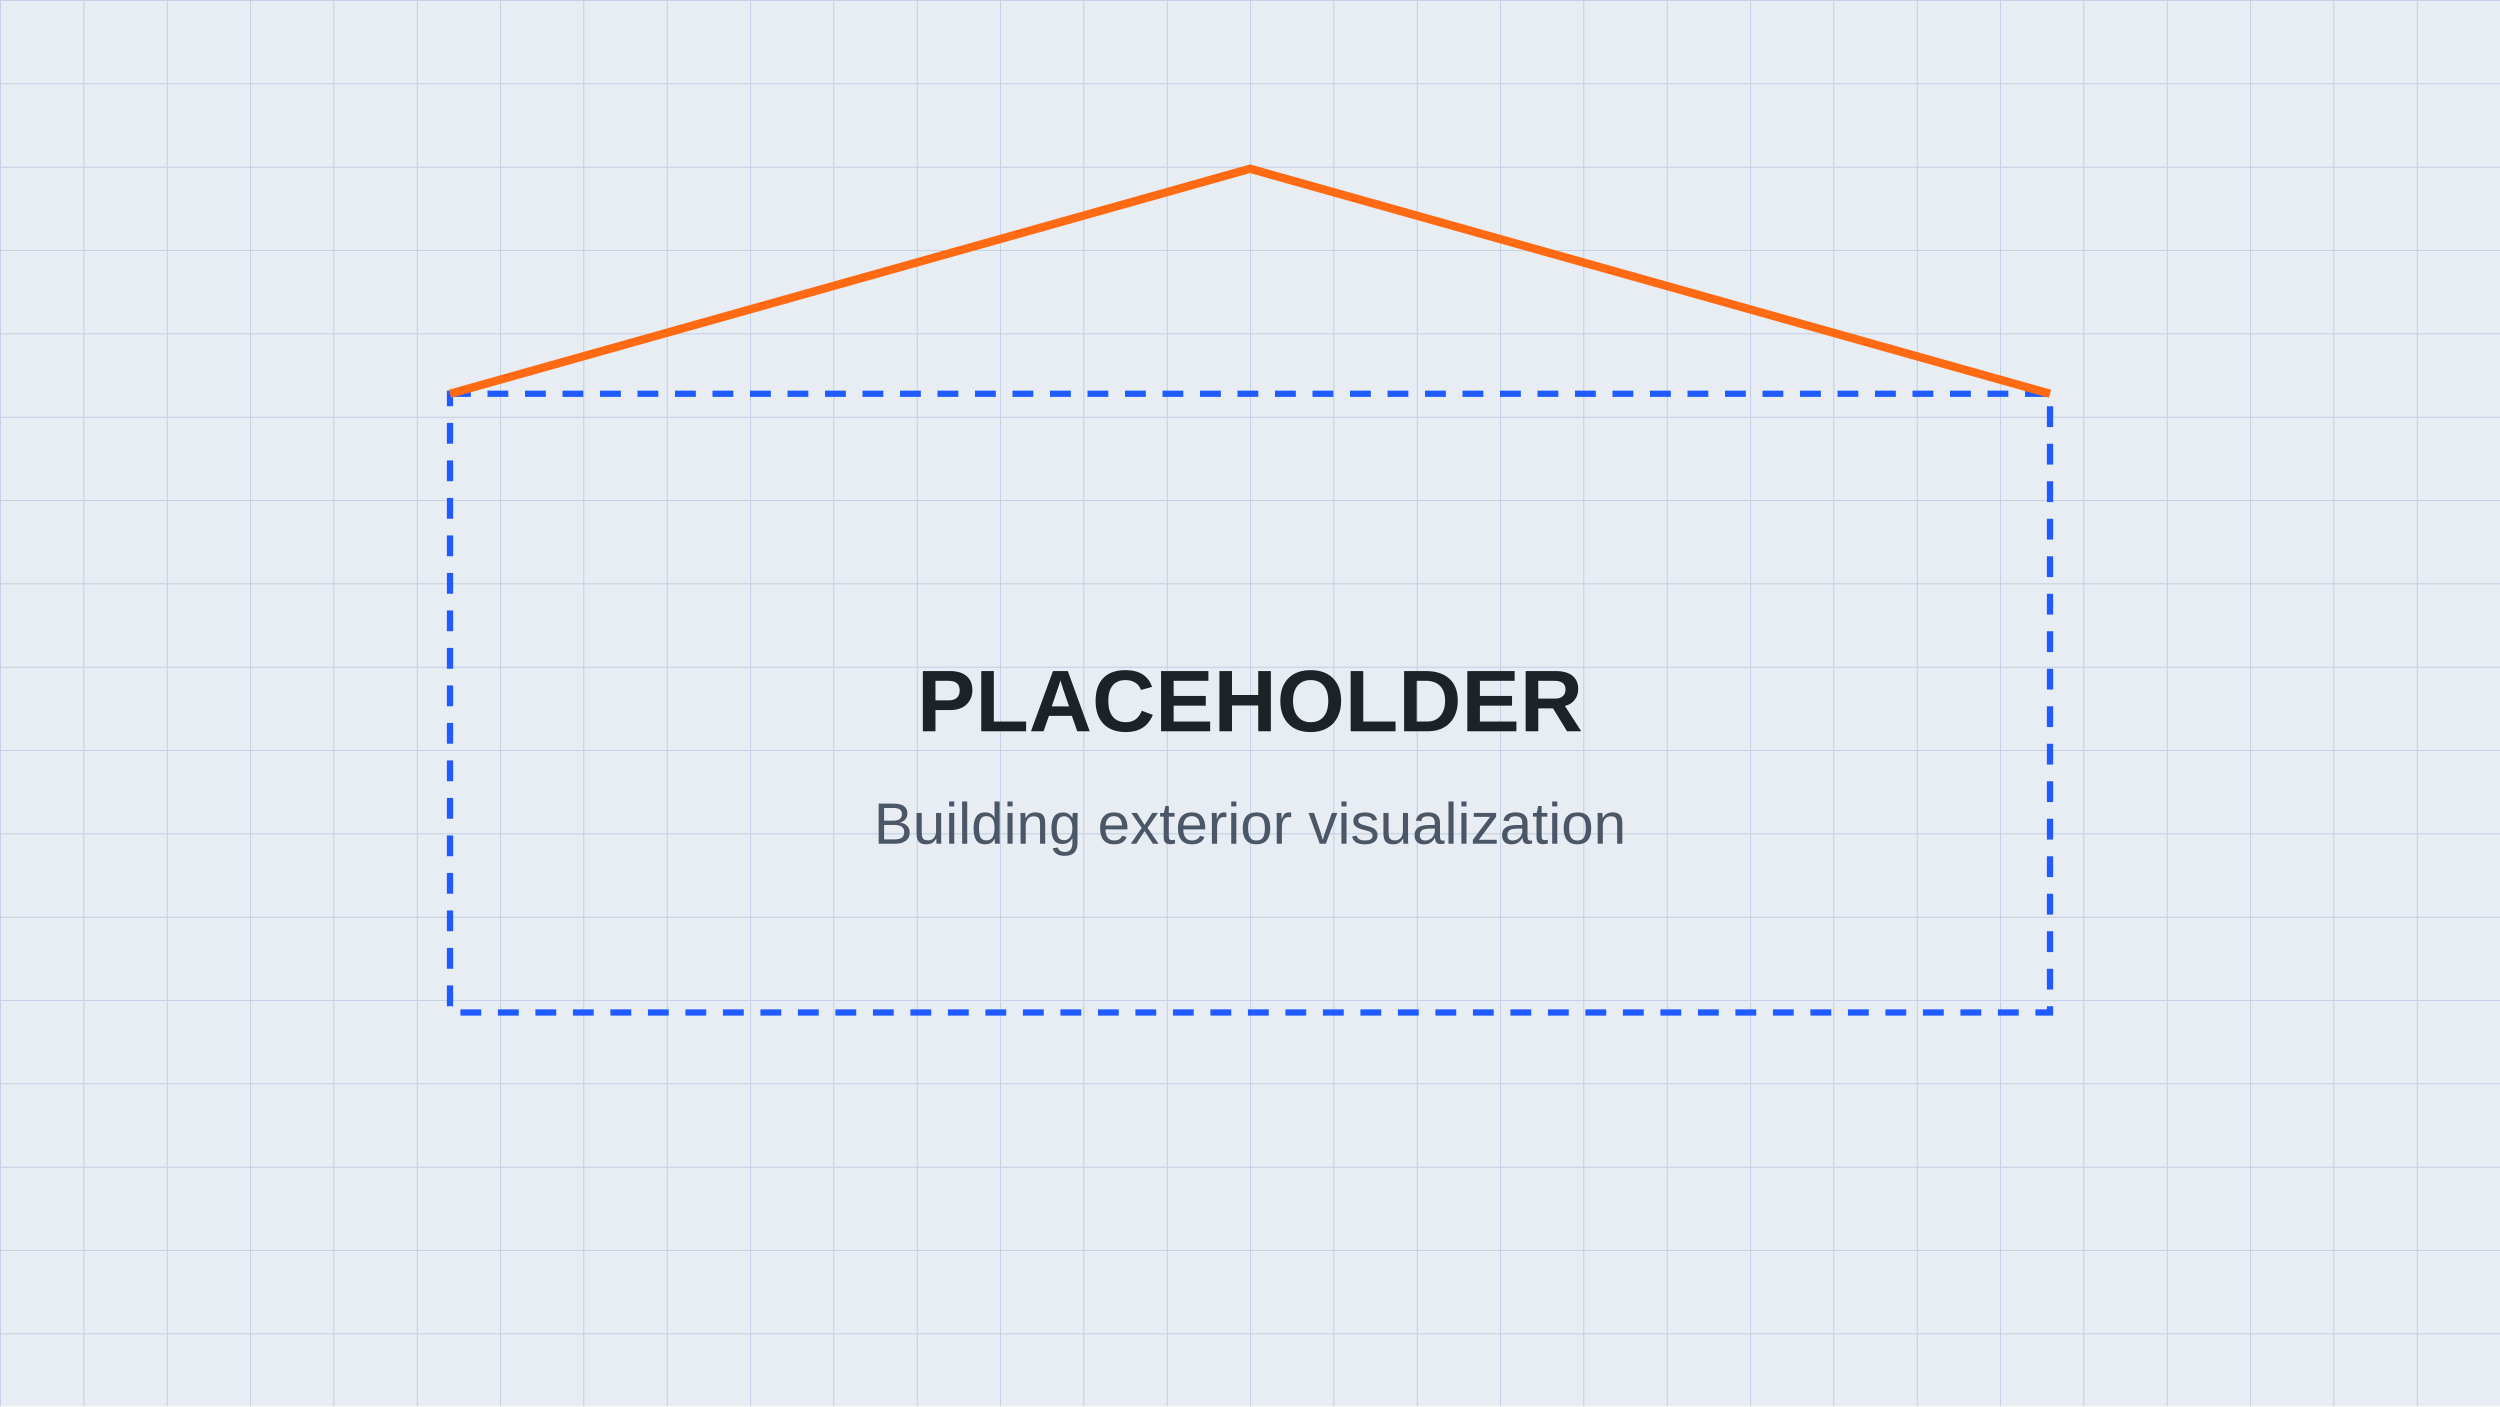
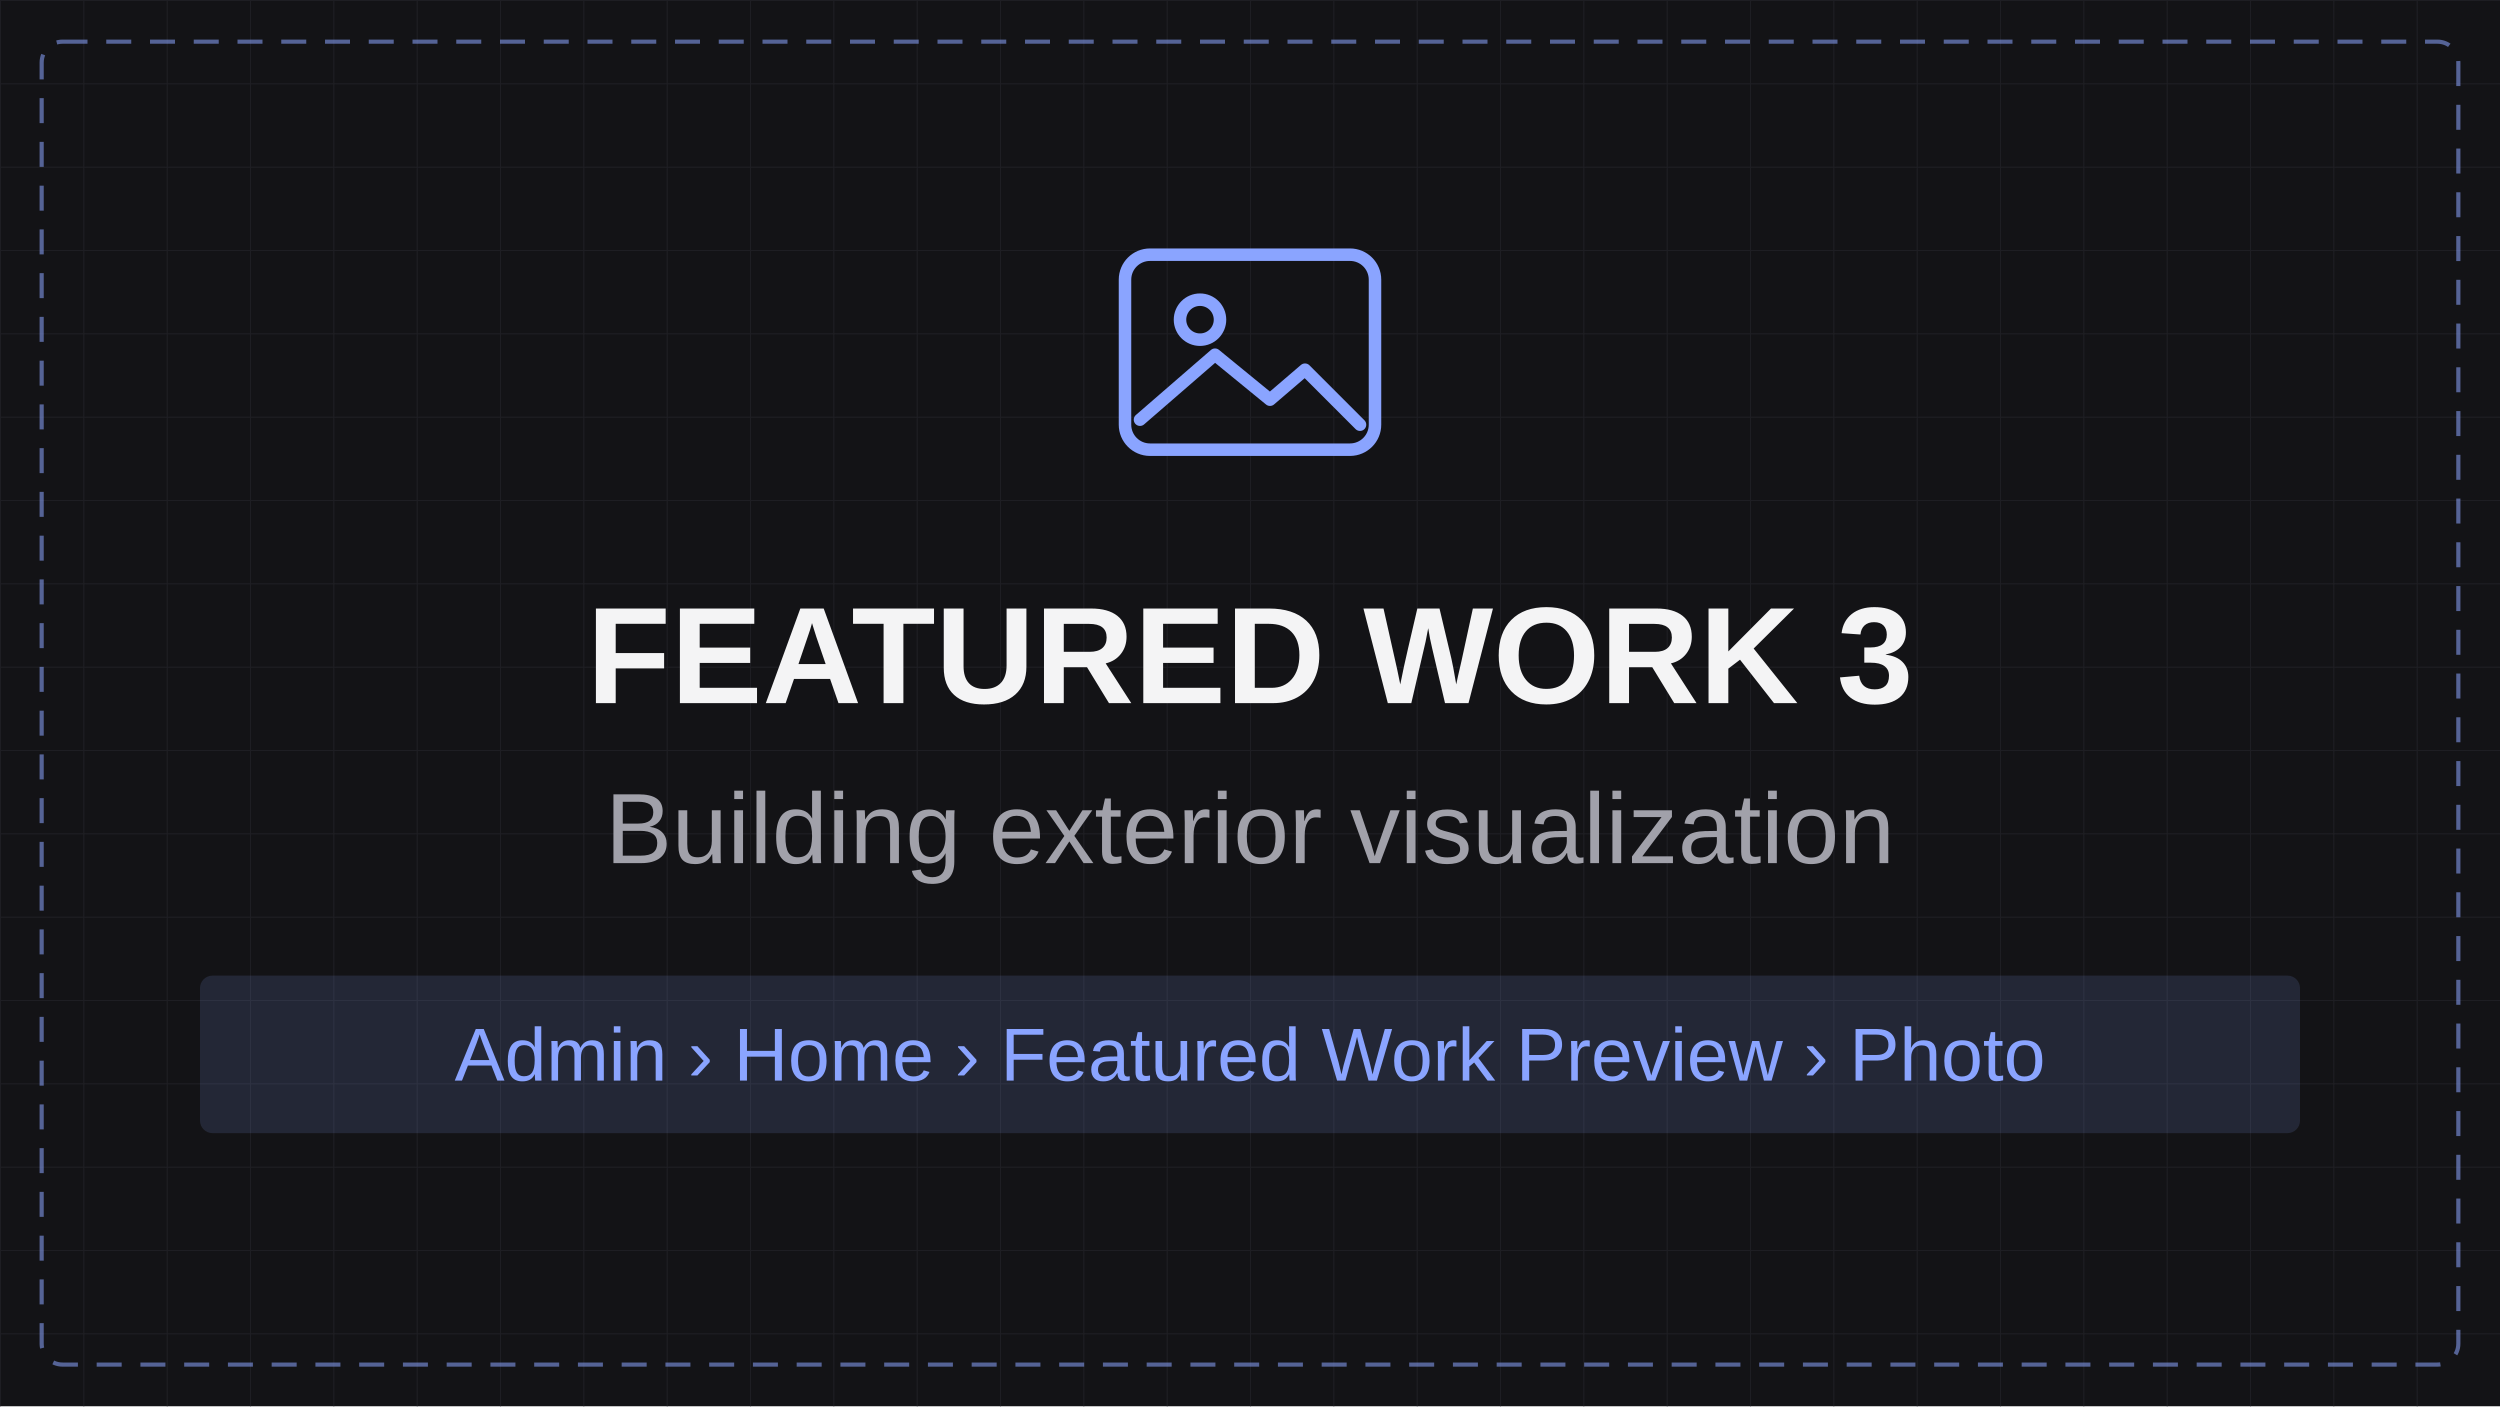
<svg xmlns="http://www.w3.org/2000/svg" viewBox="0 0 1200 675" width="1200" height="675">
  <defs>
    <pattern id="g" width="40" height="40" patternUnits="userSpaceOnUse">
-       <path d="M40 0H0V40" fill="none" stroke="#C5D1E4" stroke-width="1" />
+       <path d="M40 0H0V40" fill="none" stroke="#1E1E23" stroke-width="1" />
    </pattern>
  </defs>
-   <rect width="1200" height="675" fill="#E8EDF4" />
+   <rect width="1200" height="675" fill="#131316" />
  <rect width="1200" height="675" fill="url(#g)" />
-   <rect x="216.0" y="189" width="768.0" height="297.0" fill="none" stroke="#1F5BFF" stroke-width="3" stroke-dasharray="10 8" />
-   <path d="M216.0 189L600.0 81.0L984 189" fill="none" stroke="#FF6A13" stroke-width="4" />
-   <text x="50%" y="351.0" text-anchor="middle" font-family="Arial,sans-serif" font-size="42" font-weight="700" fill="#1D2227">PLACEHOLDER</text>
-   <text x="50%" y="405.0" text-anchor="middle" font-family="Arial,sans-serif" font-size="28" fill="#4B5666">Building exterior visualization</text>
+   <rect x="20" y="20" width="1160" height="635" rx="10" fill="none" stroke="#8AA4FF" stroke-opacity=".55" stroke-width="2" stroke-dasharray="12 9" />
+   <g transform="translate(540 122.25)" fill="none" stroke="#8AA4FF" stroke-width="6" stroke-linecap="round" stroke-linejoin="round">
+     <rect width="120" height="93.6" rx="12" />
+     <circle cx="36" cy="31.2" r="9.6" />
+     <path d="M7.2 79.2L43.2 48L69.6 69.6L86.4 55.2L112.8 81.6" />
+   </g>
+   <text x="50%" y="337.5" text-anchor="middle" font-family="Arial,Helvetica,sans-serif" font-size="66" font-weight="700" fill="#F4F4F5">FEATURED WORK 3</text>
+   <text x="50%" y="414.3" text-anchor="middle" font-family="Arial,Helvetica,sans-serif" font-size="48" fill="#A1A1AA">Building exterior visualization</text>
+   <rect x="96" y="468.3" width="1008" height="75.6" rx="6" fill="#8AA4FF" fill-opacity=".14" />
+   <text x="50%" y="518.7" text-anchor="middle" font-family="Arial,Helvetica,sans-serif" font-size="36" fill="#8AA4FF">Admin › Home › Featured Work Preview › Photo</text>
</svg>
